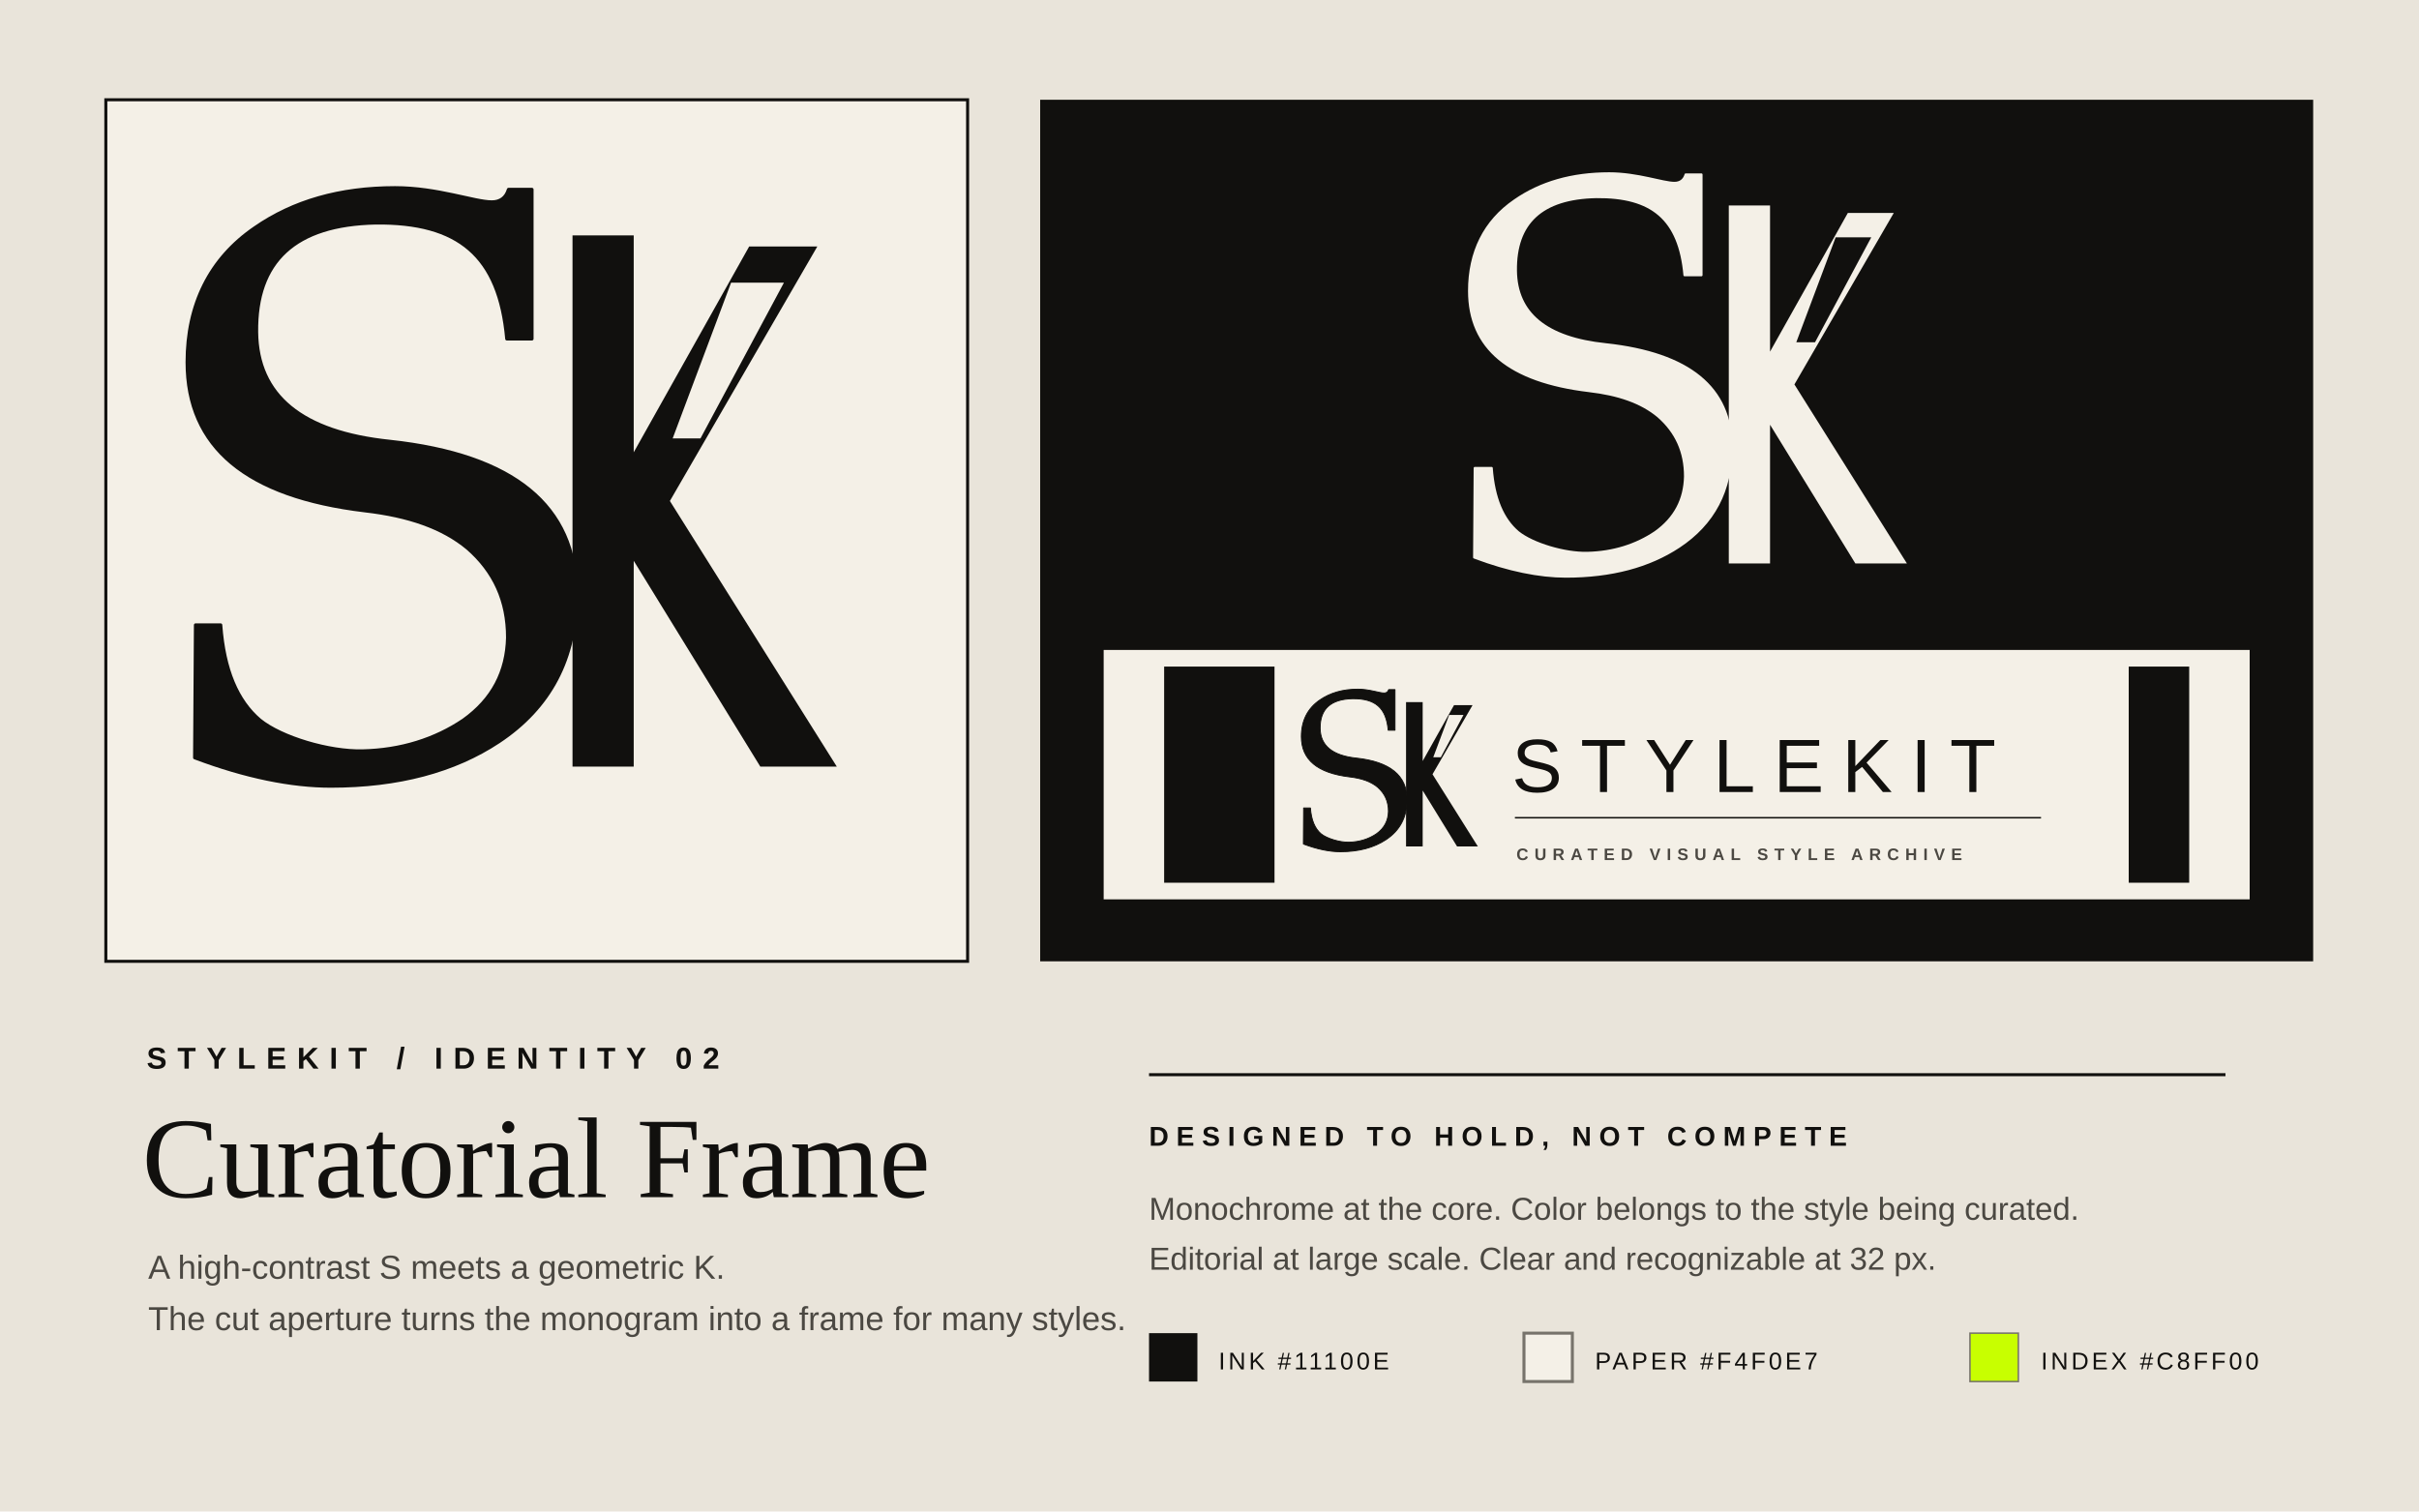
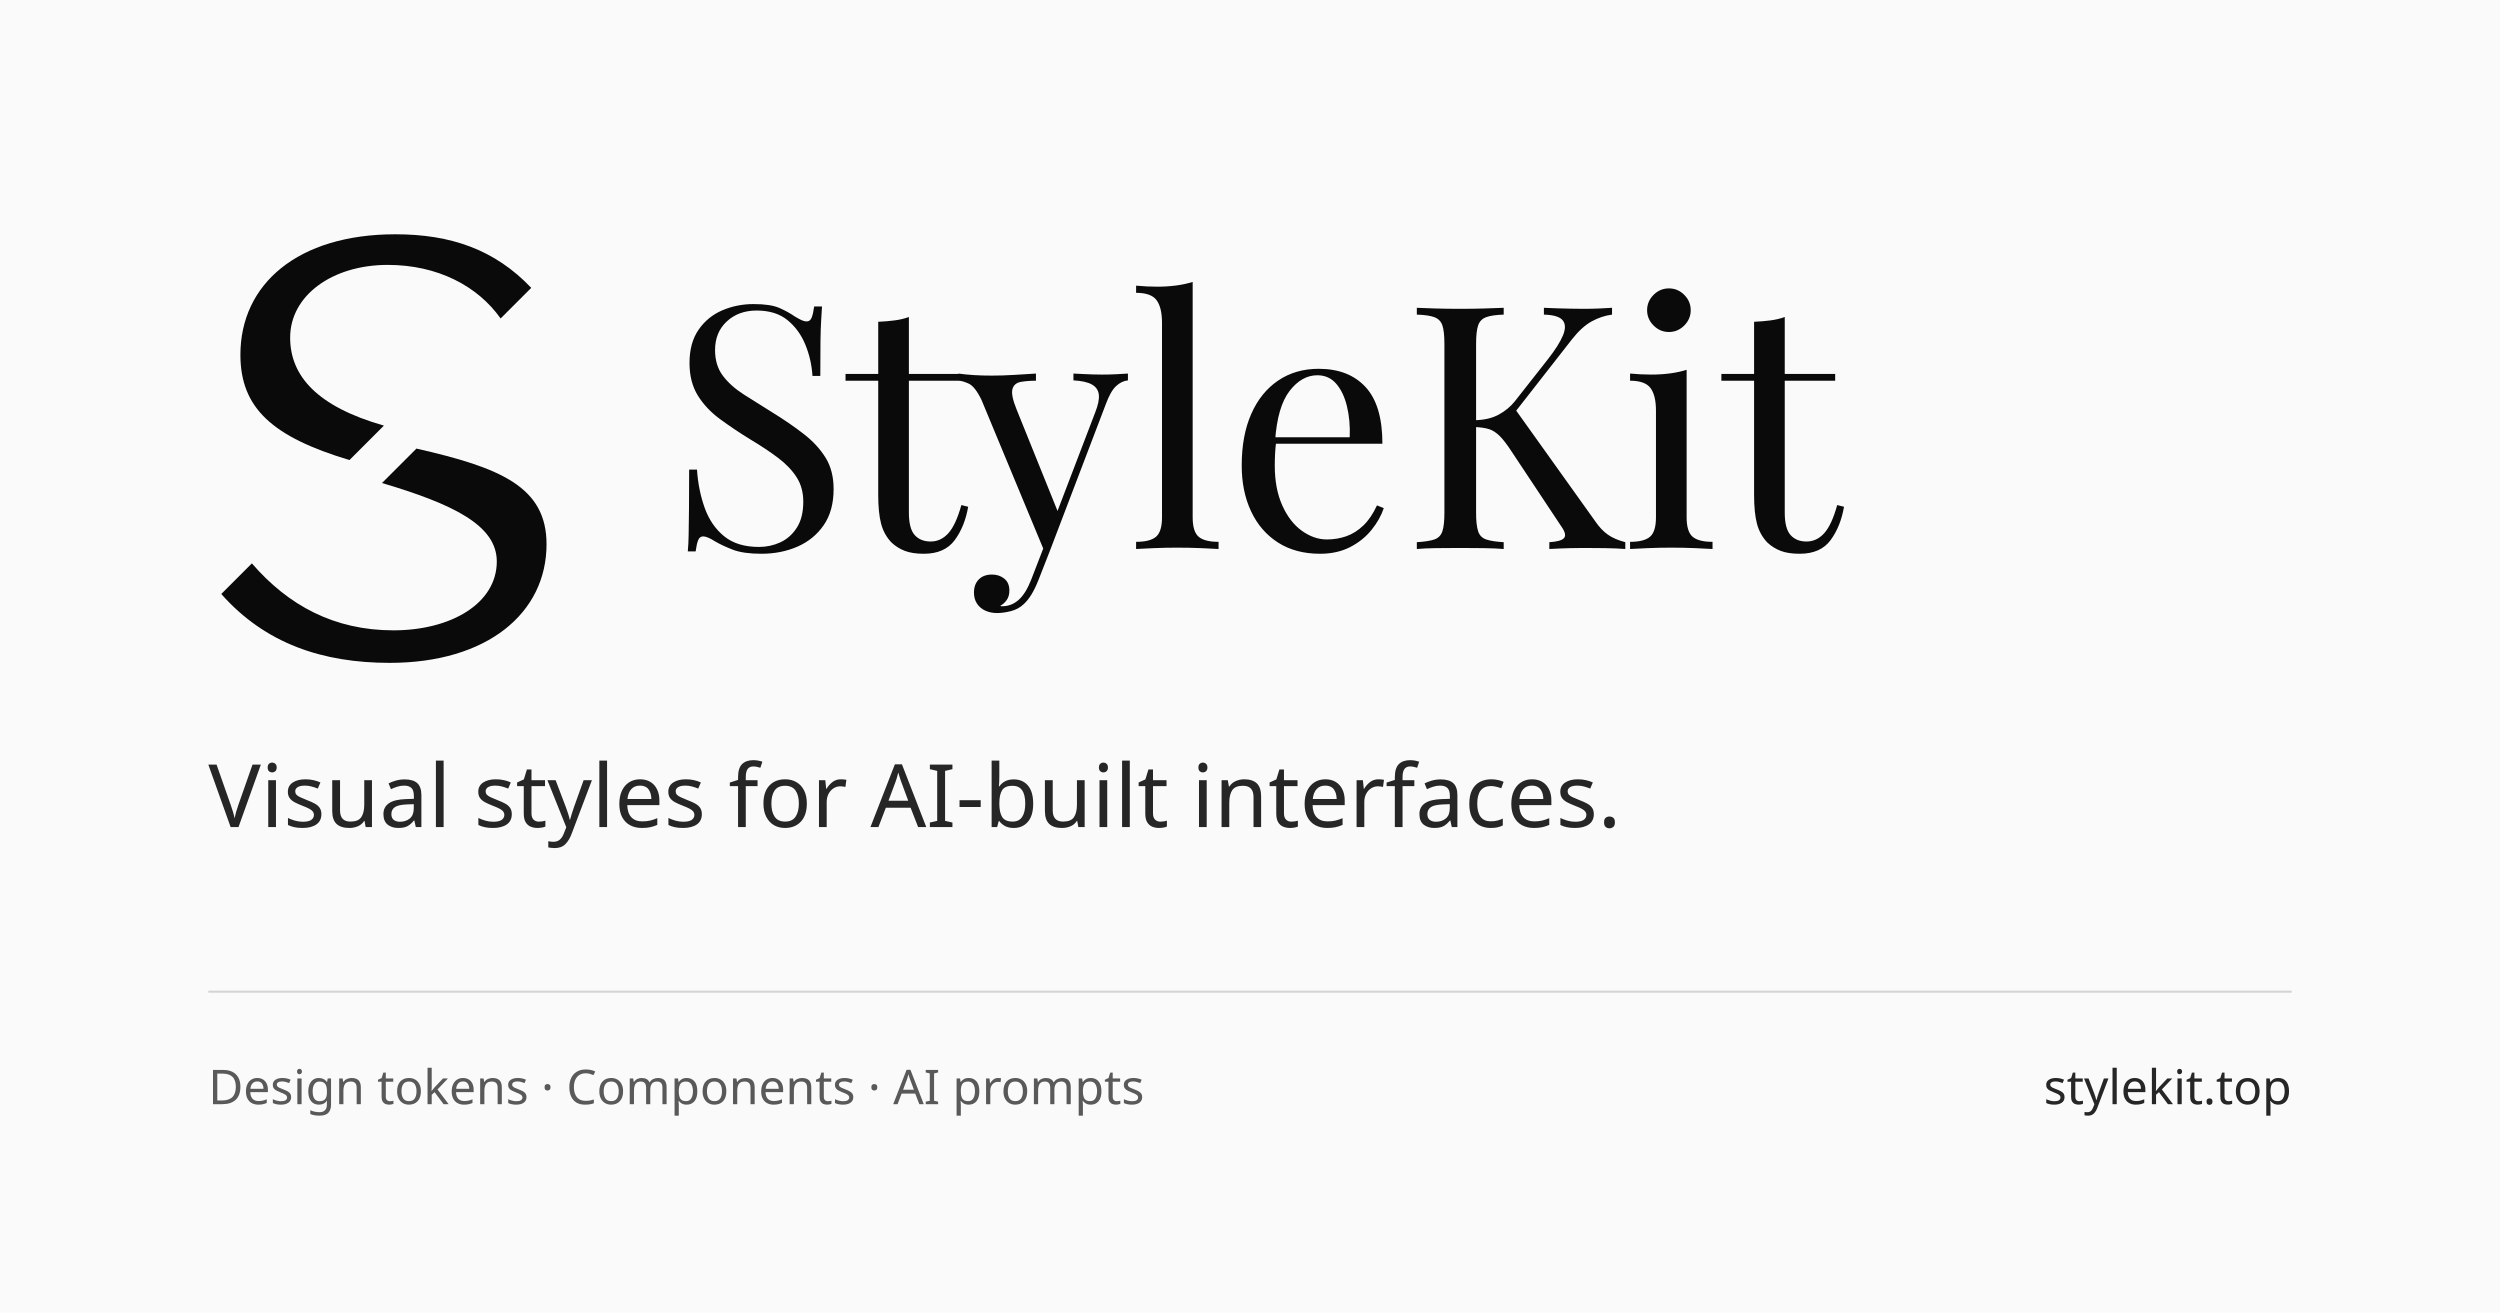
- <svg xmlns="http://www.w3.org/2000/svg" width="1600" height="1000" viewBox="0 0 1600 1000" fill="none">
-   <defs>
-     <g id="mark">
-       <path fill="currentColor" stroke="currentColor" stroke-width="4" stroke-linejoin="round" d="M491 220C491 326 416 387 268 403C162 414 109 458 108 534C107 619 154 663 251 665C350 666 399 626 408 526H438V705H410C407 695 400 690 390 690C369 690 325 707 274 707C208 707 152 691 106 659C52 622 25 567 25 498C25 396 96 337 238 320C290 314 331 300 361 275C393 247 409 212 409 168C408 127 391 94 356 69C322 46 281 33 235 32C195 31 138 48 112 69C85 92 69 129 65 183H35L34 24C95 1 150 -10 197 -10C278 -10 345 8 398 43C460 84 491 143 491 220Z" transform="translate(12 456) scale(.6 -.6)" />
-       <path fill="currentColor" fill-rule="evenodd" clip-rule="evenodd" d="M304 66H348V222L431 74H480L374 257L494 448H439L348 300V448H304V66ZM418 100H456L396 212H376Z" />
-     </g>
-   </defs>
-   <rect width="1600" height="1000" fill="#E9E4DA" />
-   <rect x="70" y="66" width="570" height="570" fill="#F4F0E7" stroke="#11100E" stroke-width="2" />
-   <g transform="translate(99 95) scale(.92)" color="#11100E">
-     <use href="#mark" />
+ <svg xmlns="http://www.w3.org/2000/svg" width="1200" height="630" viewBox="0 0 1200 630">
+   <rect width="1200" height="630" fill="#FAFAFA" />
+   <g transform="translate(60 72) scale(1.12)">
+     <path fill="#0A0A0A" d="M174.1 59.08C158.52 42.68 139.66 36.12 115.88 36.12C74.06 36.12 49.46 57.44 49.46 87.78C49.46 110.74 63.4 123.04 96.2 132.88L110.96 118.12C82.26 109.92 70.78 96.8 70.78 80.4C70.78 62.36 88.82 49.24 112.6 49.24C133.92 49.24 151.14 58.26 160.98 72.2L174.1 59.08Z" />
+     <path fill="#0A0A0A" d="M124.9 127.96 110.14 142.72C140.48 151.74 159.34 160.76 159.34 176.34C159.34 194.38 139.66 205.86 115.06 205.86C89.64 205.86 69.96 195.2 54.38 177.16L41.26 190.28C60.12 211.6 84.72 219.8 113.42 219.8C155.24 219.8 180.66 198.48 180.66 168.96C180.66 144.36 160.98 136.16 124.9 127.96Z" />
+     <path fill="#0A0A0A" d="M269.38 66.03Q276.68 66.03 280.47 67.71Q284.27 69.38 287.19 71.43Q288.94 72.45 290.03 72.96Q291.13 73.47 292.15 73.47Q293.61 73.47 294.27 71.87Q294.93 70.26 295.36 67.05H298.72Q298.58 69.53 298.36 72.96Q298.14 76.39 298.06 82.01Q297.99 87.63 297.99 96.83H294.63Q294.2 89.82 291.57 83.4Q288.94 76.98 283.9 72.89Q278.87 68.8 270.69 68.8Q262.95 68.8 257.91 73.47Q252.88 78.14 252.88 85.74Q252.88 92.31 256.24 96.76Q259.59 101.21 265.22 104.79Q270.84 108.37 277.41 112.45Q285 117.13 290.91 121.73Q296.82 126.32 300.25 131.87Q303.69 137.42 303.69 145.3Q303.69 154.65 299.45 160.78Q295.22 166.91 288.21 169.98Q281.2 173.04 272.73 173.04Q265 173.04 260.47 171.29Q255.94 169.54 252.73 167.64Q249.52 165.6 247.77 165.6Q246.31 165.6 245.65 167.2Q244.99 168.81 244.56 172.02H241.2Q241.49 168.96 241.56 164.8Q241.64 160.63 241.71 153.92Q241.78 147.2 241.78 136.98H245.14Q245.72 145.74 248.42 153.33Q251.13 160.93 256.75 165.52Q262.37 170.12 271.71 170.12Q276.53 170.12 280.84 168.15Q285.14 166.18 287.92 161.88Q290.69 157.57 290.69 150.71Q290.69 144.72 287.85 140.27Q285 135.81 279.89 131.94Q274.78 128.08 267.92 123.99Q261.05 119.75 255.07 115.37Q249.08 110.99 245.5 105.23Q241.93 99.46 241.93 91.28Q241.93 82.67 245.8 77.05Q249.67 71.43 255.94 68.73Q262.22 66.03 269.38 66.03ZM335.95 71.57V95.96H357.56V98.88H335.95V155.38Q335.95 162.24 338.43 165.01Q340.92 167.79 345.3 167.79Q349.68 167.79 352.89 164.21Q356.1 160.63 358.44 152.17L361.36 152.9Q359.9 161.36 355.59 167.2Q351.28 173.04 342.38 173.04Q337.41 173.04 334.2 171.8Q330.99 170.56 328.51 168.23Q325.29 164.87 324.05 160.2Q322.81 155.52 322.81 147.79V98.88H308.8V95.96H322.81V73.62Q326.46 73.47 329.82 73.03Q333.18 72.6 335.95 71.57ZM429.83 95.81V98.73Q427.06 99.02 424.72 101.21Q422.38 103.4 420.34 108.95L396.4 171.73H393.91L367.05 107.05Q364.28 101.36 361.58 100.12Q358.87 98.88 357.12 98.88V95.81Q360.33 96.25 363.84 96.47Q367.34 96.69 371.43 96.69Q375.96 96.69 380.99 96.39Q386.03 96.1 390.41 95.81V98.88Q386.76 98.88 383.91 99.39Q381.07 99.9 380.34 102.45Q379.61 105.01 382.09 111.14L400.05 155.67L399.17 155.96L415.81 112.45Q417.71 107.64 417.35 104.79Q416.98 101.94 414.35 100.48Q411.73 99.02 406.47 98.73V95.81Q409.1 95.96 411 96.03Q412.89 96.1 414.72 96.18Q416.54 96.25 418.73 96.25Q422.09 96.25 424.79 96.1Q427.49 95.96 429.83 95.81ZM396.4 171.73 391.43 184.43Q389.97 188.08 388.44 190.56Q386.91 193.05 385.15 194.65Q382.82 196.84 379.61 197.64Q376.39 198.45 373.77 198.45Q370.99 198.45 368.73 197.43Q366.47 196.4 365.15 194.43Q363.84 192.46 363.84 189.69Q363.84 186.18 365.88 184.07Q367.93 181.95 371.58 181.95Q374.64 181.95 376.83 183.7Q379.02 185.45 379.02 188.81Q379.02 191.29 377.85 192.9Q376.69 194.51 375.08 195.38Q375.37 195.53 375.59 195.53Q375.81 195.53 375.96 195.53Q379.9 195.53 382.96 192.83Q386.03 190.13 388.37 184.14L393.62 170.56L396.4 171.73ZM457.57 56.54V157.42Q457.57 163.55 460.12 165.74Q462.68 167.93 468.67 167.93V171Q466.18 170.85 461.15 170.63Q456.11 170.42 451 170.42Q446.04 170.42 440.93 170.63Q435.82 170.85 433.33 171V167.93Q439.32 167.93 441.88 165.74Q444.43 163.55 444.43 157.42V74.06Q444.43 67.49 442.09 64.35Q439.76 61.21 433.33 61.21V58.14Q438.01 58.58 442.39 58.58Q446.62 58.58 450.49 58.07Q454.36 57.56 457.57 56.54ZM511.59 93.77Q524.44 93.77 531.66 101.58Q538.89 109.39 538.89 125.89H487.35L487.21 123.11H524.88Q525.17 115.96 523.71 109.9Q522.25 103.84 519.11 100.19Q515.97 96.54 511.01 96.54Q504.29 96.54 499.11 103.26Q493.92 109.97 492.9 124.57L493.34 125.16Q493.05 127.35 492.9 129.97Q492.76 132.6 492.76 135.23Q492.76 145.16 495.97 152.31Q499.18 159.47 504.36 163.19Q509.55 166.91 515.09 166.91Q519.47 166.91 523.42 165.53Q527.36 164.14 530.72 160.93Q534.07 157.71 536.56 152.31L539.48 153.48Q537.87 158.3 534.22 162.82Q530.57 167.35 525.02 170.2Q519.47 173.04 512.17 173.04Q501.66 173.04 494.14 168.23Q486.62 163.41 482.61 154.87Q478.59 146.33 478.59 135.23Q478.59 122.38 482.68 113.11Q486.77 103.84 494.22 98.8Q501.66 93.77 511.59 93.77ZM637.3 67.63V70.55Q632.77 71.14 628.54 73.47Q624.3 75.81 620.07 81.21L591.89 117.27L595.1 110.12L630.14 159.17Q632.62 162.82 635.54 164.87Q638.46 166.91 642.99 168.08V171Q639.49 170.71 634.3 170.63Q629.12 170.56 625.47 170.56Q622.99 170.56 619.41 170.63Q615.83 170.71 610.43 171V168.08Q615.4 167.79 616.71 166.33Q618.02 164.87 615.69 161.51L594.37 129.39Q591.45 124.86 589.19 122.6Q586.93 120.34 584.52 119.61Q582.11 118.88 578.46 118.73V115.81Q584.59 115.67 588.75 113.4Q592.91 111.14 595.69 107.64L609.7 89.82Q614.52 83.69 616.27 79.46Q618.02 75.22 616.13 72.96Q614.23 70.7 608.1 70.55V67.63Q610.87 67.78 613.79 67.85Q616.71 67.92 619.56 68Q622.4 68.07 624.89 68.07Q628.68 68.07 631.89 67.92Q635.11 67.78 637.3 67.63ZM590.87 67.63V70.55Q585.9 70.7 583.35 71.65Q580.79 72.6 579.92 75.15Q579.04 77.71 579.04 83.11V155.52Q579.04 160.78 579.92 163.41Q580.79 166.04 583.35 166.91Q585.9 167.79 590.87 168.08V171Q587.51 170.71 582.47 170.63Q577.44 170.56 572.33 170.56Q566.63 170.56 561.67 170.63Q556.7 170.71 553.64 171V168.08Q558.6 167.79 561.16 166.91Q563.71 166.04 564.59 163.41Q565.46 160.78 565.46 155.52V83.11Q565.46 77.71 564.59 75.15Q563.71 72.6 561.16 71.65Q558.6 70.7 553.64 70.55V67.63Q556.7 67.78 561.67 67.92Q566.63 68.07 572.33 68.07Q577.44 68.07 582.47 67.92Q587.51 67.78 590.87 67.63ZM661.68 59.31Q665.47 59.31 668.25 62.08Q671.02 64.86 671.02 68.65Q671.02 72.45 668.25 75.22Q665.47 78 661.68 78Q657.88 78 655.11 75.22Q652.33 72.45 652.33 68.65Q652.33 64.86 655.11 62.08Q657.88 59.31 661.68 59.31ZM669.27 94.2V157.42Q669.27 163.55 671.83 165.74Q674.38 167.93 680.37 167.93V171Q677.88 170.85 672.85 170.63Q667.81 170.42 662.7 170.42Q657.74 170.42 652.63 170.63Q647.52 170.85 645.03 171V167.93Q651.02 167.93 653.58 165.74Q656.13 163.55 656.13 157.42V111.72Q656.13 105.15 653.79 102.02Q651.46 98.88 645.03 98.88V95.81Q649.71 96.25 654.09 96.25Q658.32 96.25 662.19 95.74Q666.06 95.23 669.27 94.2ZM711.32 71.57V95.96H732.93V98.88H711.32V155.38Q711.32 162.24 713.8 165.01Q716.28 167.79 720.66 167.79Q725.04 167.79 728.25 164.21Q731.47 160.63 733.8 152.17L736.72 152.9Q735.26 161.36 730.96 167.2Q726.65 173.04 717.74 173.04Q712.78 173.04 709.57 171.8Q706.35 170.56 703.87 168.23Q700.66 164.87 699.42 160.2Q698.18 155.52 698.18 147.79V98.88H684.16V95.96H698.18V73.62Q701.83 73.47 705.19 73.03Q708.54 72.6 711.32 71.57Z" />
  </g>
-   <rect x="688" y="66" width="842" height="570" fill="#11100E" />
-   <g transform="translate(955 95) scale(.62)" color="#F4F0E7">
-     <use href="#mark" />
-   </g>
-   <rect x="730" y="430" width="758" height="165" fill="#F4F0E7" />
-   <rect x="770" y="441" width="73" height="143" fill="#11100E" />
-   <g transform="translate(854 448) scale(.25)" color="#11100E">
-     <use href="#mark" />
-   </g>
-   <text x="1000" y="524" fill="#11100E" font-family="Arial, sans-serif" font-size="50" font-weight="500" letter-spacing="12">STYLEKIT</text>
-   <line x1="1002" y1="541" x2="1350" y2="541" stroke="#11100E" />
-   <text x="1003" y="569" fill="#4B4842" font-family="Arial, sans-serif" font-size="11" font-weight="600" letter-spacing="4">CURATED VISUAL STYLE ARCHIVE</text>
-   <rect x="1408" y="441" width="40" height="143" fill="#11100E" />
-   <text x="97" y="707" fill="#11100E" font-family="Arial, sans-serif" font-size="20" font-weight="600" letter-spacing="7">STYLEKIT / IDENTITY 02</text>
-   <text x="94" y="792" fill="#11100E" font-family="Georgia, 'Times New Roman', serif" font-size="76">Curatorial Frame</text>
-   <text x="98" y="846" fill="#4B4842" font-family="Arial, sans-serif" font-size="22">A high-contrast S meets a geometric K.</text>
-   <text x="98" y="880" fill="#4B4842" font-family="Arial, sans-serif" font-size="22">The cut aperture turns the monogram into a frame for many styles.</text>
-   <line x1="760" y1="711" x2="1472" y2="711" stroke="#11100E" stroke-width="2" />
-   <text x="760" y="758" fill="#11100E" font-family="Arial, sans-serif" font-size="18" font-weight="700" letter-spacing="5">DESIGNED TO HOLD, NOT COMPETE</text>
-   <text x="760" y="807" fill="#4B4842" font-family="Arial, sans-serif" font-size="21">Monochrome at the core. Color belongs to the style being curated.</text>
-   <text x="760" y="840" fill="#4B4842" font-family="Arial, sans-serif" font-size="21">Editorial at large scale. Clear and recognizable at 32 px.</text>
-   <rect x="760" y="882" width="32" height="32" fill="#11100E" />
-   <text x="806" y="906" fill="#11100E" font-family="Arial, sans-serif" font-size="16" letter-spacing="2">INK #11100E</text>
-   <rect x="1008" y="882" width="32" height="32" fill="#F4F0E7" stroke="#77736B" stroke-width="2" />
-   <text x="1055" y="906" fill="#11100E" font-family="Arial, sans-serif" font-size="16" letter-spacing="2">PAPER #F4F0E7</text>
-   <rect x="1303" y="882" width="32" height="32" fill="#C8FF00" stroke="#77736B" />
-   <text x="1350" y="906" fill="#11100E" font-family="Arial, sans-serif" font-size="16" letter-spacing="2">INDEX #C8FF00</text>
+   <text x="100" y="397" font-family="Noto Sans,Arial,sans-serif" font-size="42" font-weight="400" fill="#262626">Visual styles for AI-built interfaces.</text>
+   <path d="M100 476H1100" stroke="#D4D4D4" />
+   <text x="100" y="530" font-family="Noto Sans,Arial,sans-serif" font-size="23" fill="#595959">Design tokens · Components · AI prompts</text>
+   <text x="1100" y="530" text-anchor="end" font-family="Noto Sans,Arial,sans-serif" font-size="23" fill="#262626">stylekit.top</text>
</svg>
